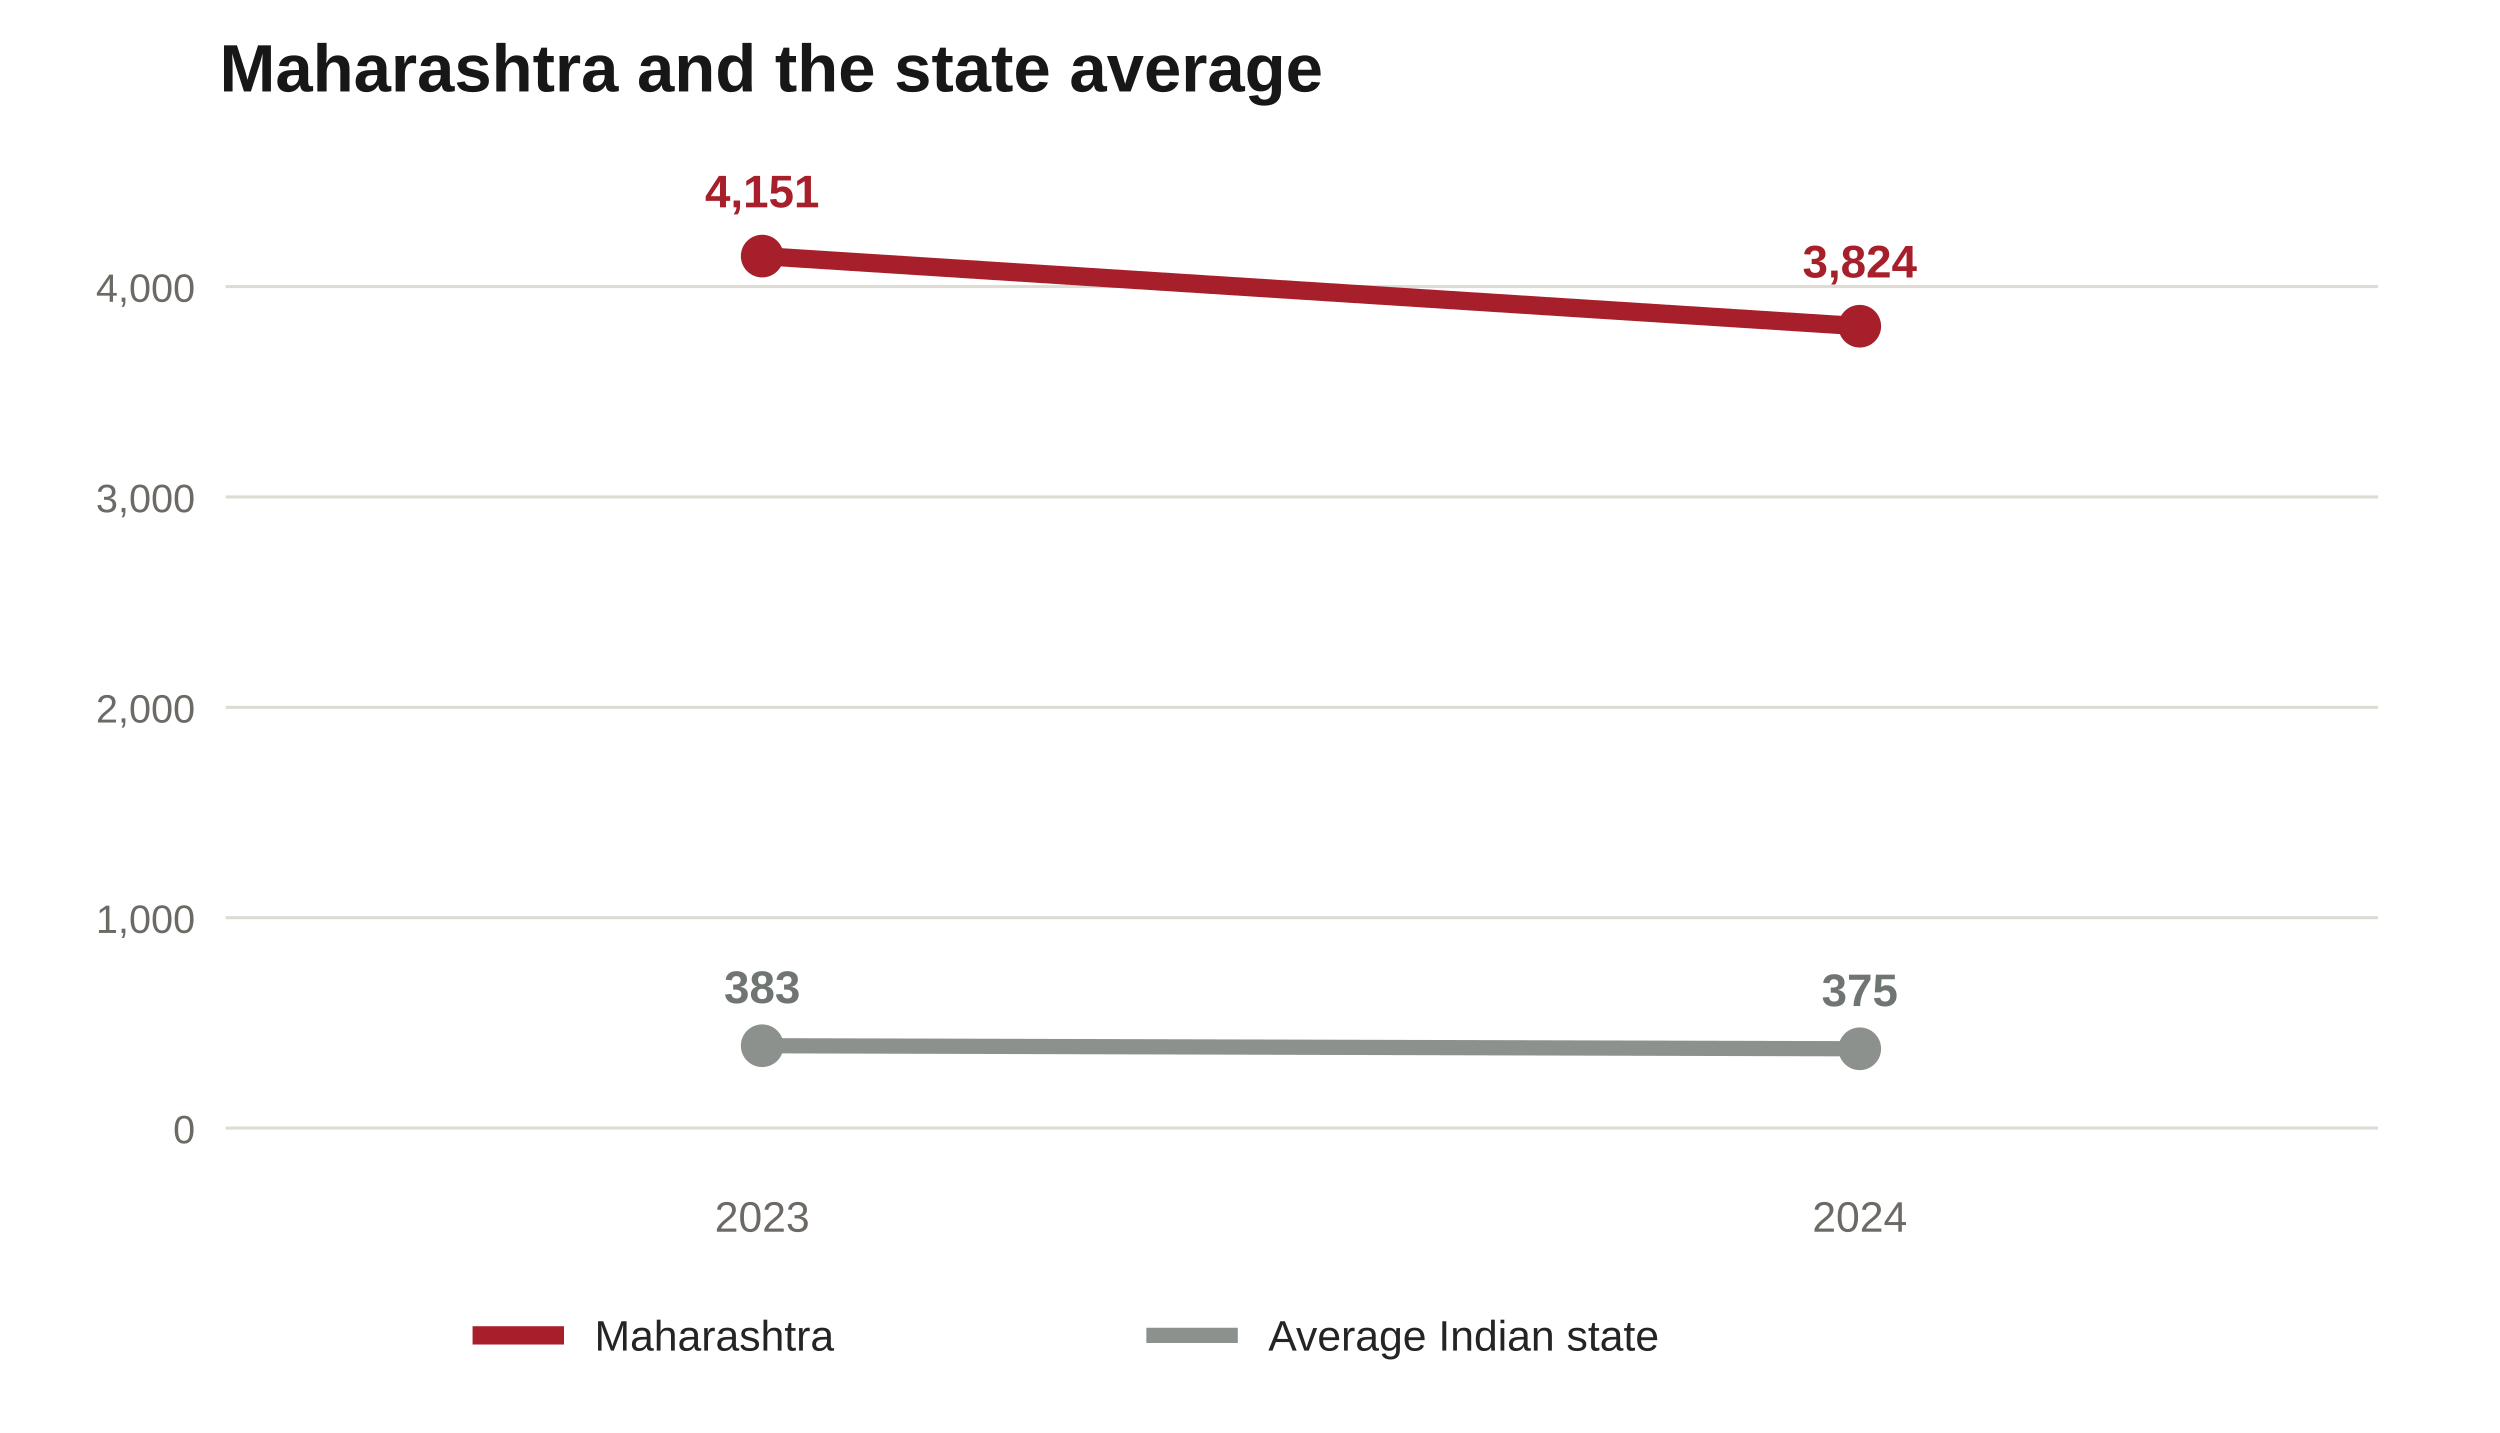
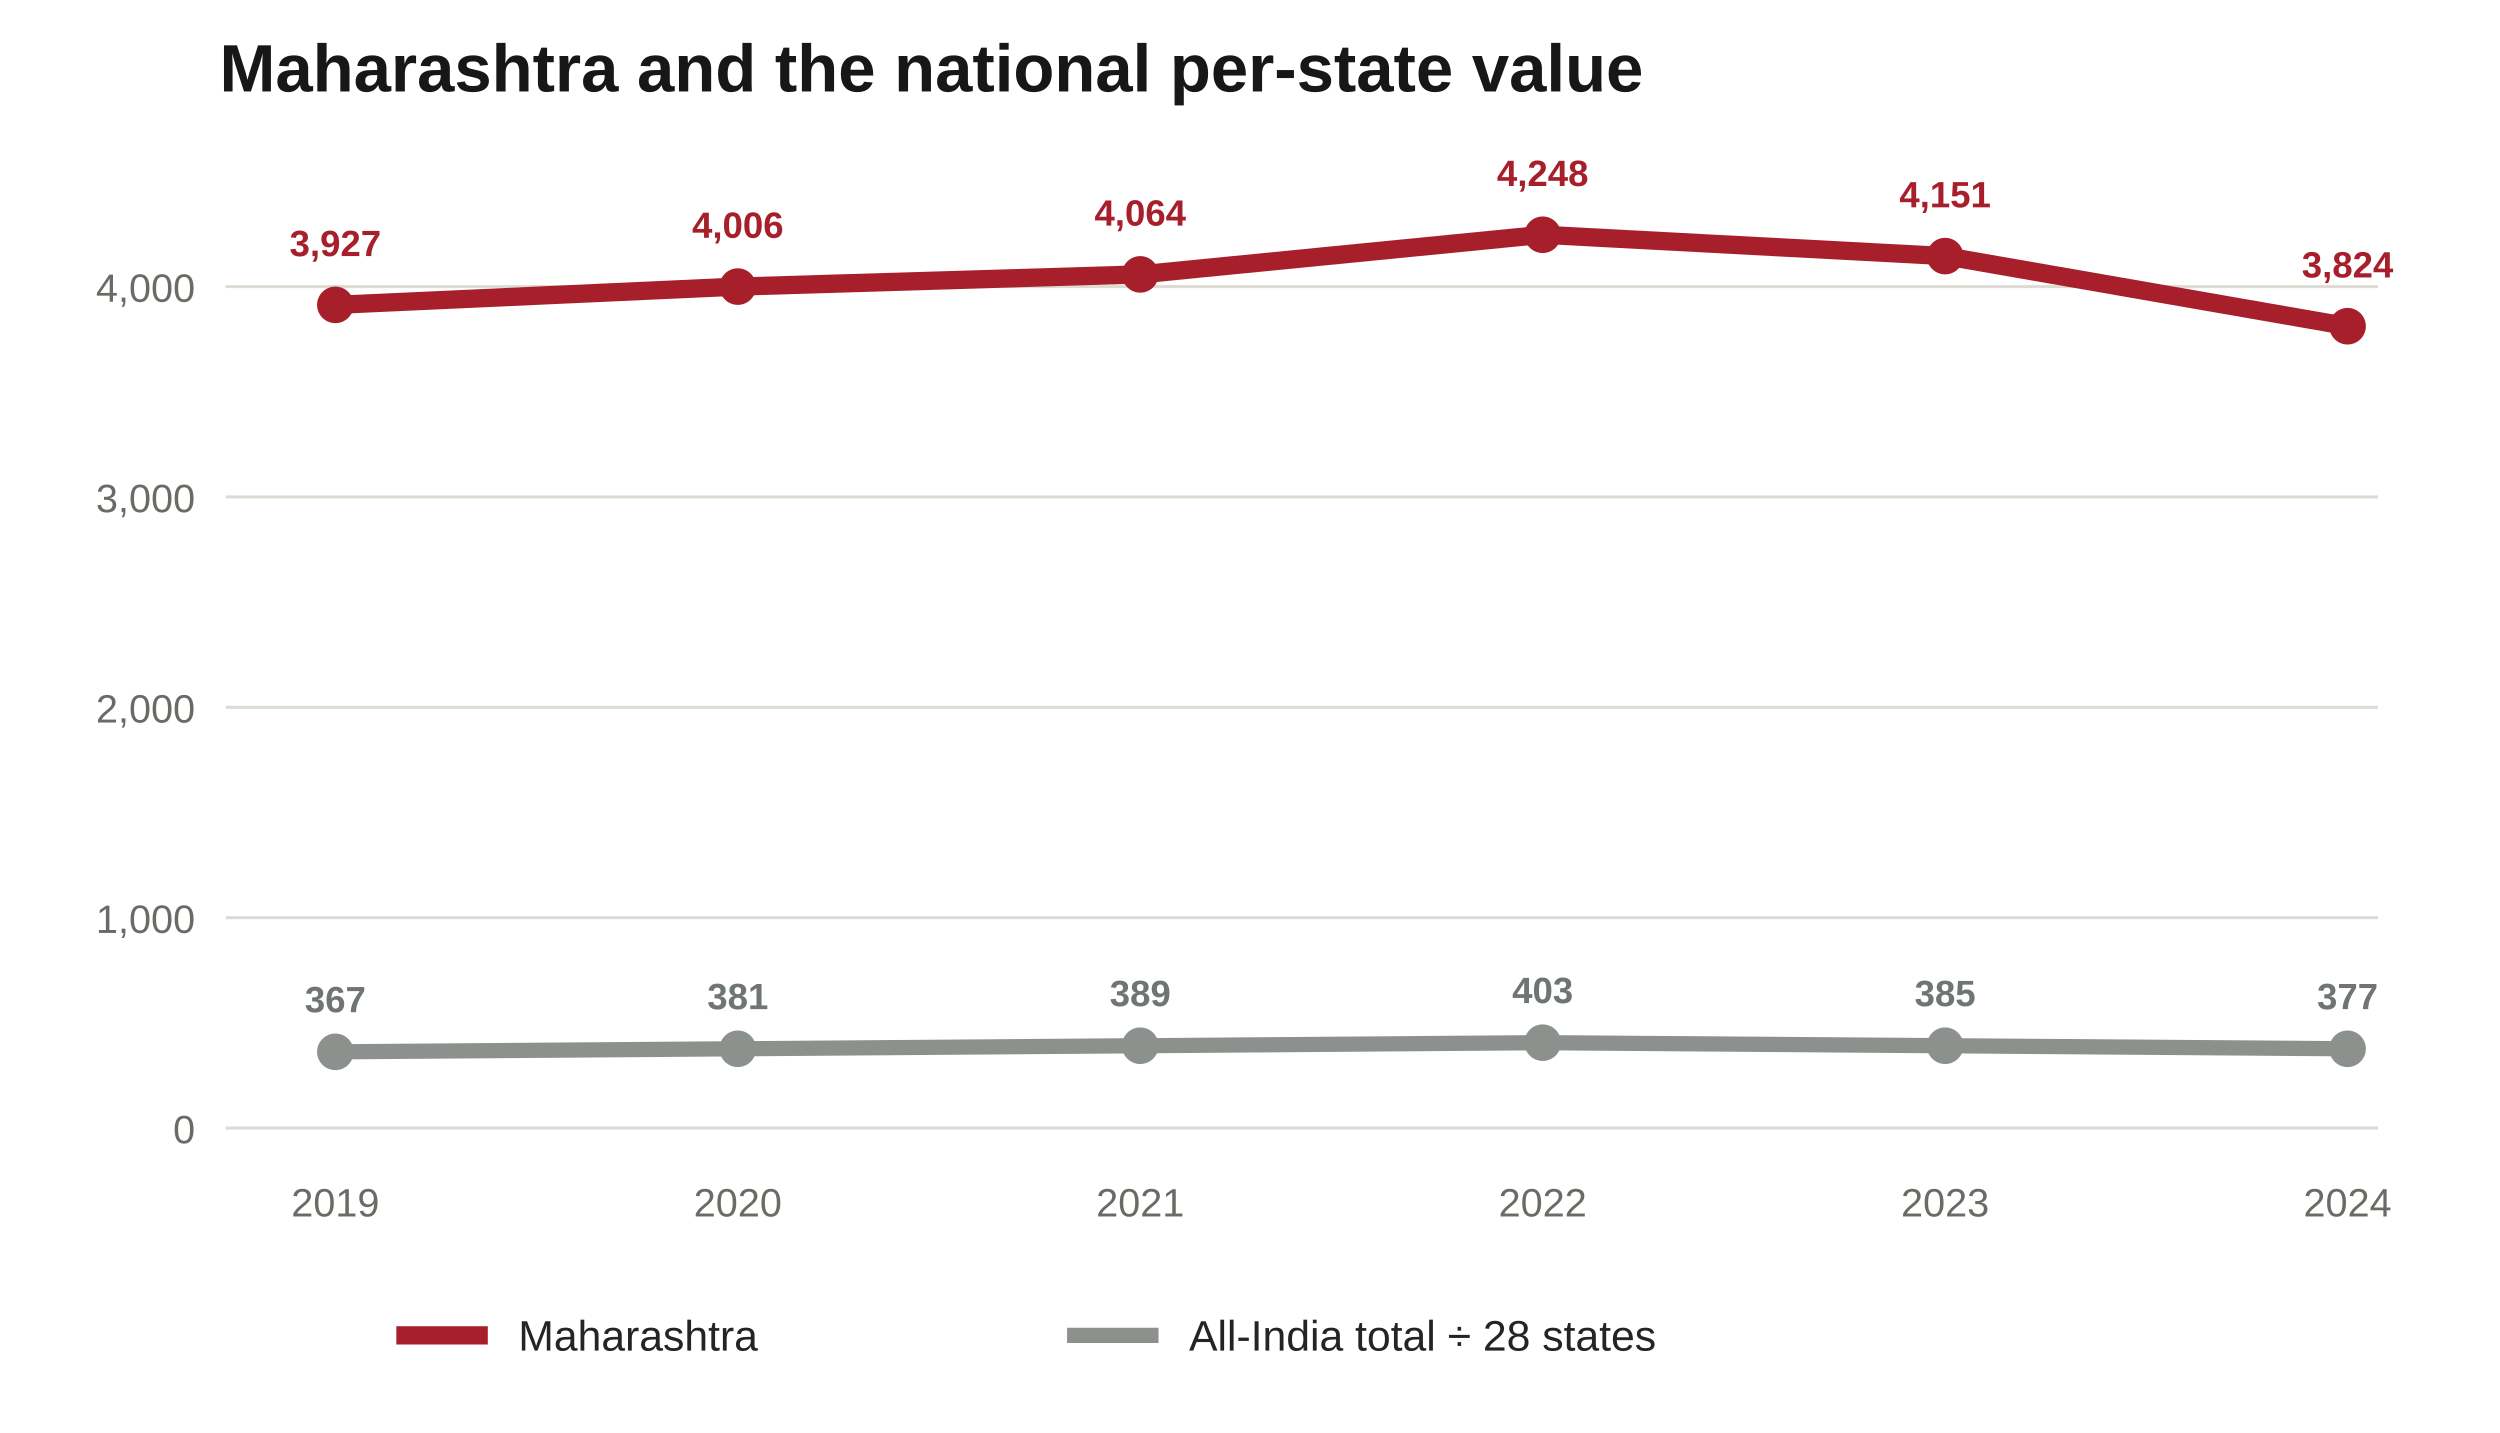
<svg xmlns="http://www.w3.org/2000/svg" viewBox="0 0 820 470" role="img" aria-labelledby="title desc">
  <rect width="820" height="470" fill="#fff" />
  <g font-family="Arial, Helvetica, sans-serif">
-     <text x="72" y="30" font-size="22" font-weight="700" fill="#171717">Maharashtra and the state average</text>
+     <text x="72" y="30" font-size="22" font-weight="700" fill="#171717">Maharashtra and the national per-state value</text>
    <g stroke="#dedbd5" stroke-width="1">
      <line x1="74" y1="370" x2="780" y2="370" />
      <line x1="74" y1="301" x2="780" y2="301" />
      <line x1="74" y1="232" x2="780" y2="232" />
      <line x1="74" y1="163" x2="780" y2="163" />
      <line x1="74" y1="94" x2="780" y2="94" />
    </g>
    <g fill="#6d6a66" font-size="13" text-anchor="end">
      <text x="64" y="375">0</text>
      <text x="64" y="306">1,000</text>
      <text x="64" y="237">2,000</text>
      <text x="64" y="168">3,000</text>
      <text x="64" y="99">4,000</text>
    </g>
-     <g fill="#6d6a66" font-size="14" text-anchor="middle">
-       <text x="250" y="404">2023</text>
-       <text x="610" y="404">2024</text>
+     <g fill="#6d6a66" font-size="13" text-anchor="middle">
+       <text x="110" y="399">2019</text>
+       <text x="242" y="399">2020</text>
+       <text x="374" y="399">2021</text>
+       <text x="506" y="399">2022</text>
+       <text x="638" y="399">2023</text>
+       <text x="770" y="399">2024</text>
    </g>
-     <polyline fill="none" stroke="#a61f2b" stroke-width="6" stroke-linecap="round" points="250,84 610,107" />
-     <polyline fill="none" stroke="#8c918d" stroke-width="5" stroke-linecap="round" points="250,343 610,344" />
+     <polyline fill="none" stroke="#a61f2b" stroke-width="6" stroke-linecap="round" stroke-linejoin="round" points="110,100 242,94 374,90 506,77 638,84 770,107" />
+     <polyline fill="none" stroke="#8c918d" stroke-width="5" stroke-linecap="round" stroke-linejoin="round" points="110,345 242,344 374,343 506,342 638,343 770,344" />
    <g fill="#a61f2b">
-       <circle cx="250" cy="84" r="7" />
-       <circle cx="610" cy="107" r="7" />
+       <circle cx="110" cy="100" r="6" />
+       <circle cx="242" cy="94" r="6" />
+       <circle cx="374" cy="90" r="6" />
+       <circle cx="506" cy="77" r="6" />
+       <circle cx="638" cy="84" r="6" />
+       <circle cx="770" cy="107" r="6" />
    </g>
    <g fill="#8c918d">
-       <circle cx="250" cy="343" r="7" />
-       <circle cx="610" cy="344" r="7" />
+       <circle cx="110" cy="345" r="6" />
+       <circle cx="242" cy="344" r="6" />
+       <circle cx="374" cy="343" r="6" />
+       <circle cx="506" cy="342" r="6" />
+       <circle cx="638" cy="343" r="6" />
+       <circle cx="770" cy="344" r="6" />
    </g>
-     <g font-size="15" font-weight="700" text-anchor="middle">
-       <text x="250" y="68" fill="#a61f2b">4,151</text>
-       <text x="610" y="91" fill="#a61f2b">3,824</text>
-       <text x="250" y="329" fill="#6f7571">383</text>
-       <text x="610" y="330" fill="#6f7571">375</text>
+     <g font-size="12" font-weight="700" text-anchor="middle">
+       <text x="110" y="84" fill="#a61f2b">3,927</text>
+       <text x="242" y="78" fill="#a61f2b">4,006</text>
+       <text x="374" y="74" fill="#a61f2b">4,064</text>
+       <text x="506" y="61" fill="#a61f2b">4,248</text>
+       <text x="638" y="68" fill="#a61f2b">4,151</text>
+       <text x="770" y="91" fill="#a61f2b">3,824</text>
+       <text x="110" y="332" fill="#6f7571">367</text>
+       <text x="242" y="331" fill="#6f7571">381</text>
+       <text x="374" y="330" fill="#6f7571">389</text>
+       <text x="506" y="329" fill="#6f7571">403</text>
+       <text x="638" y="330" fill="#6f7571">385</text>
+       <text x="770" y="331" fill="#6f7571">377</text>
    </g>
    <g font-size="14">
-       <line x1="155" y1="438" x2="185" y2="438" stroke="#a61f2b" stroke-width="6" />
-       <text x="195" y="443" fill="#242424">Maharashtra</text>
-       <line x1="376" y1="438" x2="406" y2="438" stroke="#8c918d" stroke-width="5" />
-       <text x="416" y="443" fill="#242424">Average Indian state</text>
+       <line x1="130" y1="438" x2="160" y2="438" stroke="#a61f2b" stroke-width="6" />
+       <text x="170" y="443" fill="#242424">Maharashtra</text>
+       <line x1="350" y1="438" x2="380" y2="438" stroke="#8c918d" stroke-width="5" />
+       <text x="390" y="443" fill="#242424">All-India total ÷ 28 states</text>
    </g>
  </g>
</svg>
